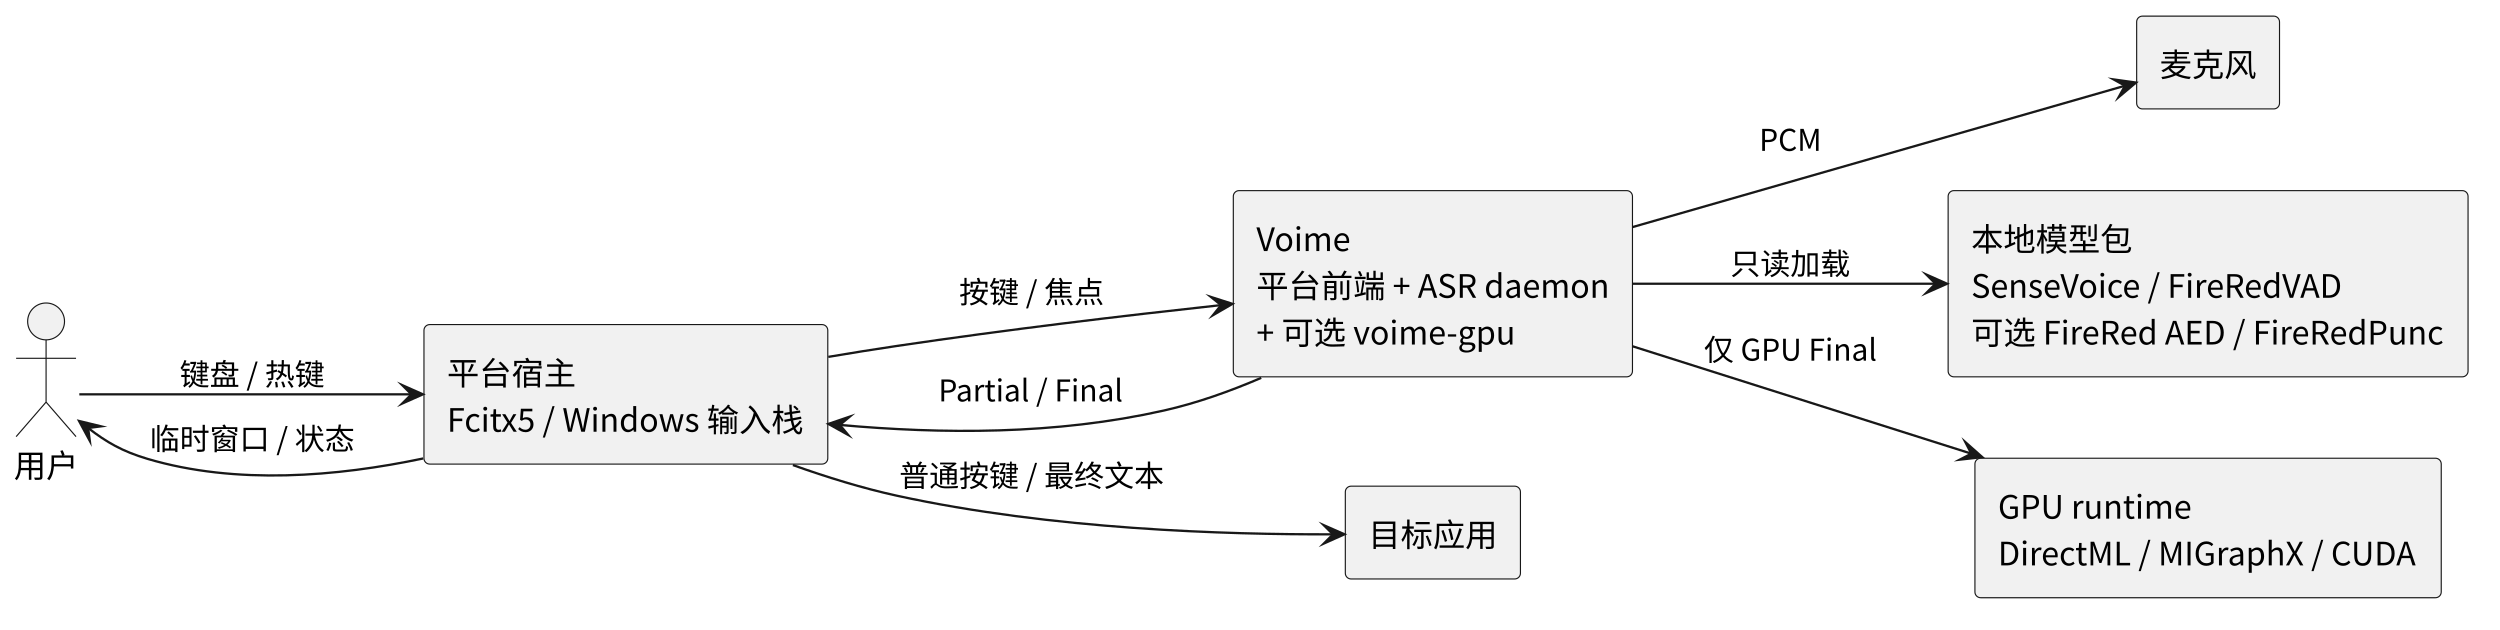
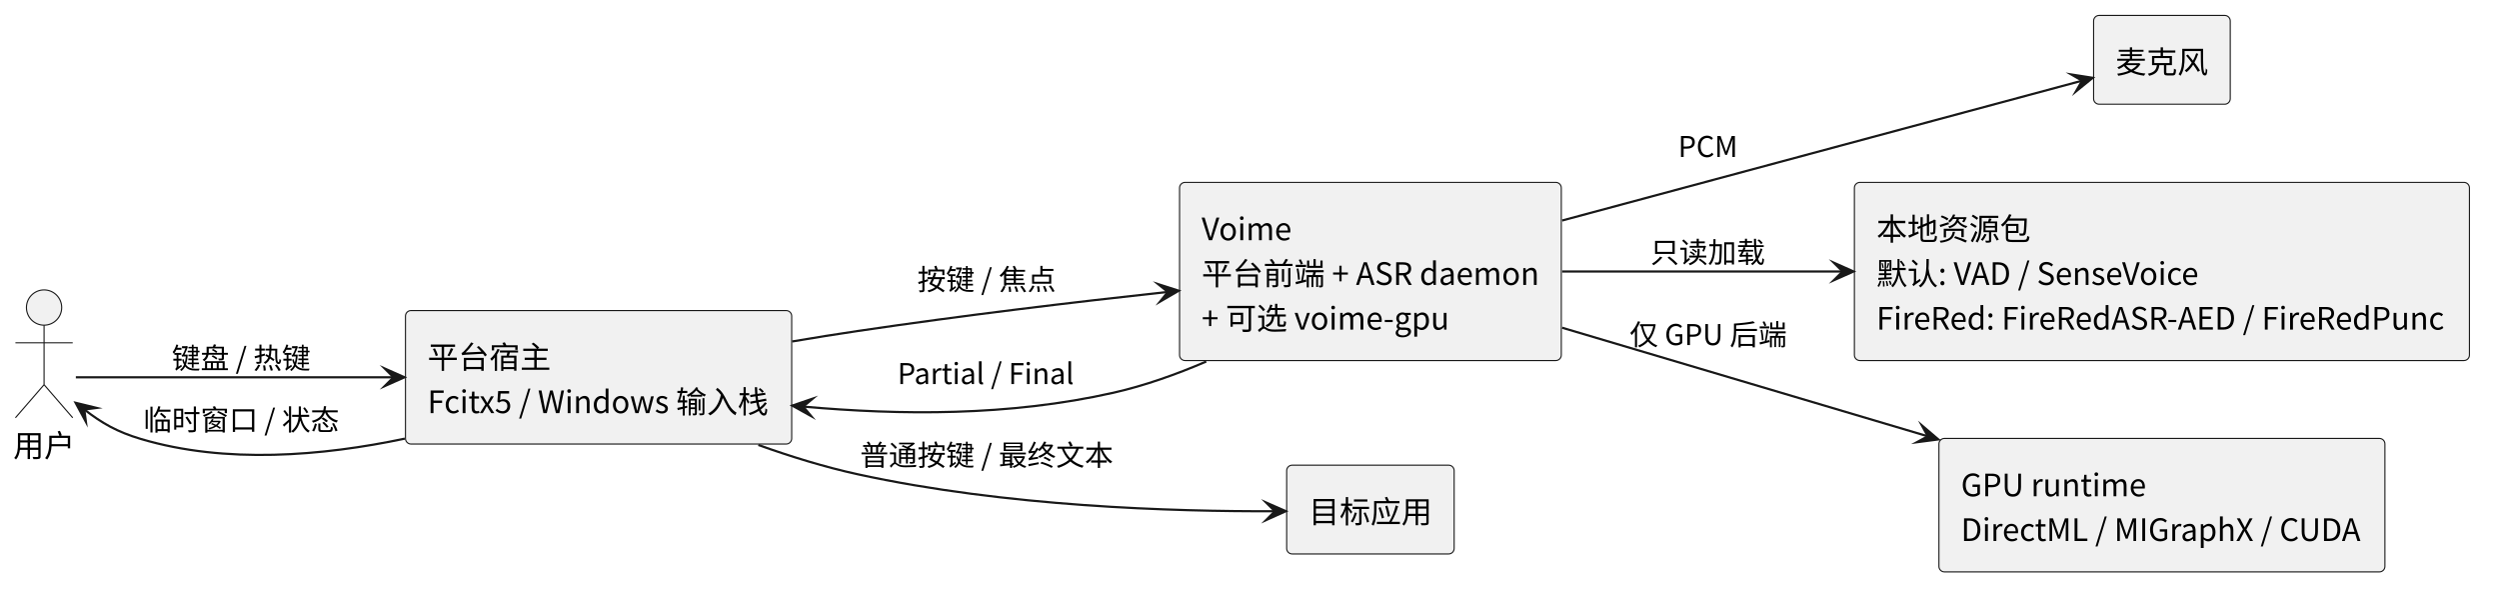
- <svg xmlns="http://www.w3.org/2000/svg" version="1.1" data-diagram-type="DESCRIPTION" style="width:1085px;height:273px;background:#FFFFFF;" width="1085px" height="273px" viewBox="0 0 1085 273" zoomAndPan="magnify" preserveAspectRatio="none" contentStyleType="text/css">
+ <svg xmlns="http://www.w3.org/2000/svg" version="1.1" data-diagram-type="DESCRIPTION" style="width:1134px;height:273px;background:#FFFFFF;" width="1134px" height="273px" viewBox="0 0 1134 273" zoomAndPan="magnify" preserveAspectRatio="none" contentStyleType="text/css">
  <defs />
  <g font-family="sans-serif" lengthAdjust="spacing">
    <g class="entity" data-qualified-name="User" id="ent0001" data-source-line="6">
      <ellipse cx="20" cy="139.5" rx="8" ry="8" fill="#F1F1F1" style="stroke:#181818;stroke-width:0.5;" />
      <path d="M20,147.5 L20,174.5 M7,155.5 L33,155.5 M20,174.5 L7,189.5 M20,174.5 L33,189.5" style="stroke:#181818;stroke-width:0.5;" fill="none" />
      <text x="6" y="207.24" fill="#000" font-size="14" textLength="28" font-family="'Noto Sans CJK SC'">用户</text>
    </g>
    <g class="entity" data-qualified-name="Host" id="ent0002" data-source-line="7">
      <rect x="184" y="140.87" width="175.259" height="60.544" fill="#F1F1F1" style="stroke:#181818;stroke-width:0.5;" rx="2.5" ry="2.5" />
      <text x="194" y="167.11" fill="#000" font-size="14" textLength="56" font-family="'Noto Sans CJK SC'">平台宿主</text>
      <text x="194" y="187.382" fill="#000" font-size="14" textLength="155.259" font-family="'Noto Sans CJK SC'">Fcitx5 / Windows 输入栈</text>
    </g>
    <g class="entity" data-qualified-name="Voime" id="ent0003" data-source-line="8">
      <rect x="535.26" y="82.73" width="173.229" height="80.816" fill="#F1F1F1" style="stroke:#181818;stroke-width:0.5;" rx="2.5" ry="2.5" />
      <text x="545.26" y="108.97" fill="#000" font-size="14" textLength="41.104" font-family="'Noto Sans CJK SC'">Voime</text>
      <text x="545.26" y="129.242" fill="#000" font-size="14" textLength="153.229" font-family="'Noto Sans CJK SC'">平台前端 + ASR daemon</text>
      <text x="545.26" y="149.514" fill="#000" font-size="14" textLength="112.322" font-family="'Noto Sans CJK SC'">+ 可选 voime-gpu</text>
    </g>
    <g class="entity" data-qualified-name="App" id="ent0004" data-source-line="9">
      <rect x="583.87" y="211" width="76" height="40.272" fill="#F1F1F1" style="stroke:#181818;stroke-width:0.5;" rx="2.5" ry="2.5" />
      <text x="593.87" y="237.24" fill="#000" font-size="14" textLength="56" font-family="'Noto Sans CJK SC'">目标应用</text>
    </g>
    <g class="entity" data-qualified-name="Mic" id="ent0005" data-source-line="10">
-       <rect x="927.31" y="7" width="62" height="40.272" fill="#F1F1F1" style="stroke:#181818;stroke-width:0.5;" rx="2.5" ry="2.5" />
-       <text x="937.31" y="33.24" fill="#000" font-size="14" textLength="42" font-family="'Noto Sans CJK SC'">麦克风</text>
+       <rect x="950.04" y="7" width="62" height="40.272" fill="#F1F1F1" style="stroke:#181818;stroke-width:0.5;" rx="2.5" ry="2.5" />
+       <text x="960.04" y="33.24" fill="#000" font-size="14" textLength="42" font-family="'Noto Sans CJK SC'">麦克风</text>
    </g>
    <g class="entity" data-qualified-name="Models" id="ent0006" data-source-line="11">
-       <rect x="845.49" y="82.73" width="225.645" height="80.816" fill="#F1F1F1" style="stroke:#181818;stroke-width:0.5;" rx="2.5" ry="2.5" />
-       <text x="855.49" y="108.97" fill="#000" font-size="14" textLength="70" font-family="'Noto Sans CJK SC'">本地模型包</text>
-       <text x="855.49" y="129.242" fill="#000" font-size="14" textLength="162.273" font-family="'Noto Sans CJK SC'">SenseVoice / FireRedVAD</text>
-       <text x="855.49" y="149.514" fill="#000" font-size="14" textLength="205.645" font-family="'Noto Sans CJK SC'">可选 FireRed AED / FireRedPunc</text>
+       <rect x="841.49" y="82.73" width="279.097" height="80.816" fill="#F1F1F1" style="stroke:#181818;stroke-width:0.5;" rx="2.5" ry="2.5" />
+       <text x="851.49" y="108.97" fill="#000" font-size="14" textLength="70" font-family="'Noto Sans CJK SC'">本地资源包</text>
+       <text x="851.49" y="129.242" fill="#000" font-size="14" textLength="147.209" font-family="'Noto Sans CJK SC'">默认: VAD / SenseVoice</text>
+       <text x="851.49" y="149.514" fill="#000" font-size="14" textLength="259.097" font-family="'Noto Sans CJK SC'">FireRed: FireRedASR-AED / FireRedPunc</text>
    </g>
    <g class="entity" data-qualified-name="Gpu" id="ent0007" data-source-line="12">
-       <rect x="857.12" y="198.87" width="202.377" height="60.544" fill="#F1F1F1" style="stroke:#181818;stroke-width:0.5;" rx="2.5" ry="2.5" />
-       <text x="867.12" y="225.11" fill="#000" font-size="14" textLength="84.056" font-family="'Noto Sans CJK SC'">GPU runtime</text>
-       <text x="867.12" y="245.382" fill="#000" font-size="14" textLength="182.377" font-family="'Noto Sans CJK SC'">DirectML / MIGraphX / CUDA</text>
+       <rect x="879.85" y="198.87" width="202.377" height="60.544" fill="#F1F1F1" style="stroke:#181818;stroke-width:0.5;" rx="2.5" ry="2.5" />
+       <text x="889.85" y="225.11" fill="#000" font-size="14" textLength="84.056" font-family="'Noto Sans CJK SC'">GPU runtime</text>
+       <text x="889.85" y="245.382" fill="#000" font-size="14" textLength="182.377" font-family="'Noto Sans CJK SC'">DirectML / MIGraphX / CUDA</text>
    </g>
    <g class="link" data-entity-1="ent0001" data-entity-2="ent0002" id="lnk8" data-source-line="14" data-link-type="dependency">
      <path d="M34.42,171.14 C62.27,171.14 123.35,171.14 178.55,171.14" style="stroke:#181818;stroke-width:1;" fill="none" id="User-to-Host" />
      <polygon points="183.55,171.14,174.55,167.14,178.55,171.14,174.55,175.14,183.55,171.14" fill="#181818" style="stroke:#181818;stroke-width:1;stroke-linejoin:miter;stroke-miterlimit:10;" />
      <text x="78" y="167.22" fill="#000" font-size="13" textLength="62.92" font-family="'Noto Sans CJK SC'">键盘 / 热键</text>
    </g>
    <g class="link" data-entity-1="ent0002" data-entity-2="ent0001" id="lnk12" data-source-line="18" data-link-type="dependency">
      <path d="M183.68,198.97 C146.29,206.85 102.43,210.55 64,199.14 C53.07,195.89 46.278,191.945 38.258,185.755" style="stroke:#181818;stroke-width:1;" fill="none" id="Host-to-User" />
      <polygon points="34.3,182.7,38.981,191.366,38.258,185.755,43.869,185.032,34.3,182.7" fill="#181818" style="stroke:#181818;stroke-width:1;stroke-linejoin:miter;stroke-miterlimit:10;" />
      <text x="65" y="195.22" fill="#000" font-size="13" textLength="88.92" font-family="'Noto Sans CJK SC'">临时窗口 / 状态</text>
    </g>
    <g class="link" data-entity-1="ent0002" data-entity-2="ent0003" id="lnk9" data-source-line="15" data-link-type="dependency">
      <path d="M359.47,154.89 C369.5,153.19 379.59,151.57 389.26,150.14 C437.31,143.02 486.24,137.183 529.94,132.413" style="stroke:#181818;stroke-width:1;" fill="none" id="Host-to-Voime" />
      <polygon points="534.91,131.87,525.529,128.87,529.94,132.413,526.397,136.823,534.91,131.87" fill="#181818" style="stroke:#181818;stroke-width:1;stroke-linejoin:miter;stroke-miterlimit:10;" />
      <text x="416.26" y="131.52" fill="#000" font-size="13" textLength="62.92" font-family="'Noto Sans CJK SC'">按键 / 焦点</text>
    </g>
    <g class="link" data-entity-1="ent0003" data-entity-2="ent0002" id="lnk10" data-source-line="16" data-link-type="dependency">
      <path d="M547.37,163.99 C533.74,169.85 519.35,174.96 505.26,178.14 C457.86,188.84 408.65,188.387 364.49,184.427" style="stroke:#181818;stroke-width:1;" fill="none" id="Voime-to-Host" />
      <polygon points="359.51,183.98,368.117,188.768,364.49,184.427,368.831,180.8,359.51,183.98" fill="#181818" style="stroke:#181818;stroke-width:1;stroke-linejoin:miter;stroke-miterlimit:10;" />
      <text x="407.26" y="174.22" fill="#000" font-size="13" textLength="80.691" font-family="'Noto Sans CJK SC'">Partial / Final</text>
    </g>
    <g class="link" data-entity-1="ent0002" data-entity-2="ent0004" id="lnk11" data-source-line="17" data-link-type="dependency">
      <path d="M344.12,201.84 C358.81,207.09 374.35,211.89 389.26,215.14 C456.6,229.83 532.32,232.057 578.5,231.897" style="stroke:#181818;stroke-width:1;" fill="none" id="Host-to-App" />
      <polygon points="583.5,231.88,574.486,227.911,578.5,231.897,574.514,235.911,583.5,231.88" fill="#181818" style="stroke:#181818;stroke-width:1;stroke-linejoin:miter;stroke-miterlimit:10;" />
      <text x="390.26" y="211.22" fill="#000" font-size="13" textLength="114.92" font-family="'Noto Sans CJK SC'">普通按键 / 最终文本</text>
    </g>
    <g class="link" data-entity-1="ent0003" data-entity-2="ent0005" id="lnk13" data-source-line="19" data-link-type="dependency">
-       <path d="M708.57,98.54 C780.17,77.99 873.384,51.229 922.244,37.209" style="stroke:#181818;stroke-width:1;" fill="none" id="Voime-to-Mic" />
-       <polygon points="927.05,35.83,917.296,34.467,922.244,37.209,919.502,42.157,927.05,35.83" fill="#181818" style="stroke:#181818;stroke-width:1;stroke-linejoin:miter;stroke-miterlimit:10;" />
-       <text x="763.49" y="65.47" fill="#000" font-size="13" textLength="27.079" font-family="'Noto Sans CJK SC'">PCM</text>
+       <path d="M708.88,100.02 C786.7,79.11 892.102,50.779 944.822,36.599" style="stroke:#181818;stroke-width:1;" fill="none" id="Voime-to-Mic" />
+       <polygon points="949.65,35.3,939.92,33.775,944.822,36.599,941.998,41.5,949.65,35.3" fill="#181818" style="stroke:#181818;stroke-width:1;stroke-linejoin:miter;stroke-miterlimit:10;" />
+       <text x="761.49" y="71.22" fill="#000" font-size="13" textLength="27.079" font-family="'Noto Sans CJK SC'">PCM</text>
    </g>
    <g class="link" data-entity-1="ent0003" data-entity-2="ent0006" id="lnk14" data-source-line="20" data-link-type="dependency">
-       <path d="M708.57,123.14 C750.08,123.14 795.47,123.14 840.01,123.14" style="stroke:#181818;stroke-width:1;" fill="none" id="Voime-to-Models" />
-       <polygon points="845.01,123.14,836.01,119.14,840.01,123.14,836.01,127.14,845.01,123.14" fill="#181818" style="stroke:#181818;stroke-width:1;stroke-linejoin:miter;stroke-miterlimit:10;" />
-       <text x="750.99" y="119.22" fill="#000" font-size="13" textLength="52" font-family="'Noto Sans CJK SC'">只读加载</text>
+       <path d="M708.88,123.14 C748.51,123.14 791.55,123.14 836.12,123.14" style="stroke:#181818;stroke-width:1;" fill="none" id="Voime-to-Models" />
+       <polygon points="841.12,123.14,832.12,119.14,836.12,123.14,832.12,127.14,841.12,123.14" fill="#181818" style="stroke:#181818;stroke-width:1;stroke-linejoin:miter;stroke-miterlimit:10;" />
+       <text x="748.99" y="119.22" fill="#000" font-size="13" textLength="52" font-family="'Noto Sans CJK SC'">只读加载</text>
    </g>
    <g class="link" data-entity-1="ent0003" data-entity-2="ent0007" id="lnk15" data-source-line="21" data-link-type="dependency">
-       <path d="M708.57,150.3 C754.92,164.99 807.564,181.679 855.554,196.889" style="stroke:#181818;stroke-width:1;" fill="none" id="Voime-to-Gpu" />
-       <polygon points="860.32,198.4,852.949,191.868,855.554,196.889,850.532,199.494,860.32,198.4" fill="#181818" style="stroke:#181818;stroke-width:1;stroke-linejoin:miter;stroke-miterlimit:10;" />
-       <text x="739.49" y="156.53" fill="#000" font-size="13" textLength="75.075" font-family="'Noto Sans CJK SC'">仅 GPU Final</text>
+       <path d="M708.88,148.66 C760.28,163.92 821.016,181.948 874.786,197.898" style="stroke:#181818;stroke-width:1;" fill="none" id="Voime-to-Gpu" />
+       <polygon points="879.58,199.32,872.089,192.926,874.786,197.898,869.814,200.595,879.58,199.32" fill="#181818" style="stroke:#181818;stroke-width:1;stroke-linejoin:miter;stroke-miterlimit:10;" />
+       <text x="739.49" y="156.53" fill="#000" font-size="13" textLength="71.383" font-family="'Noto Sans CJK SC'">仅 GPU 后端</text>
    </g>
  </g>
</svg>
